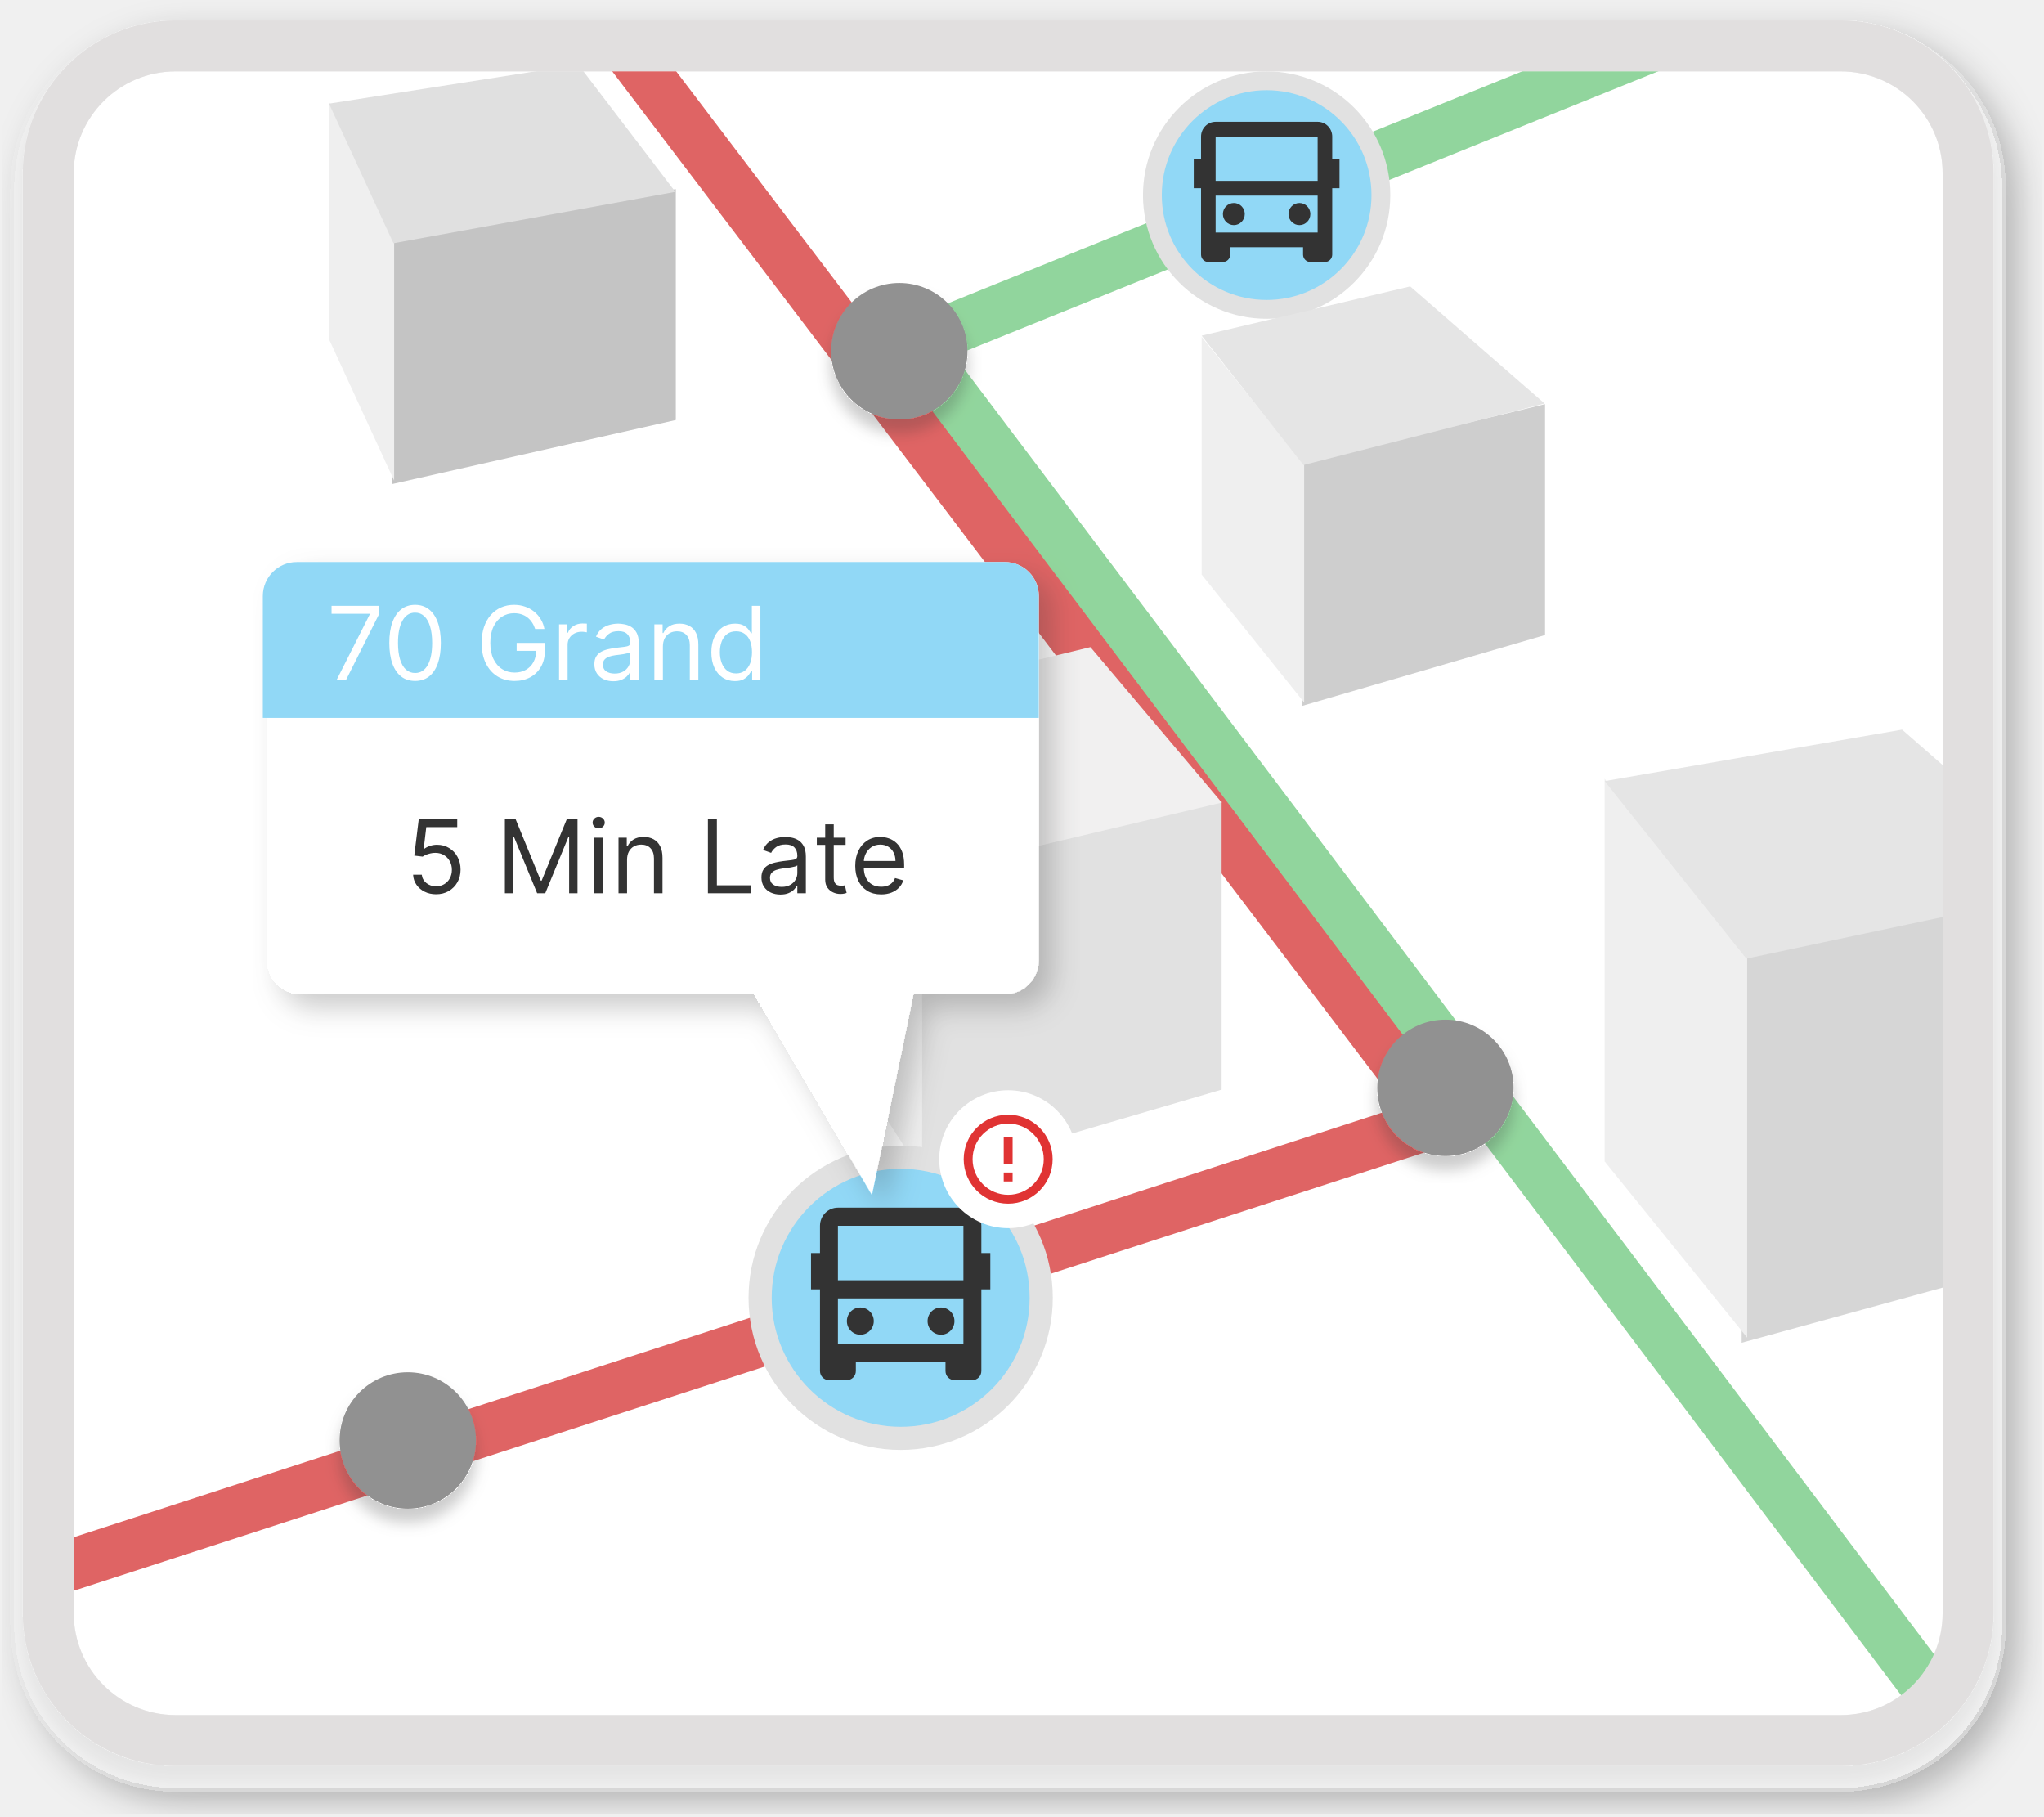
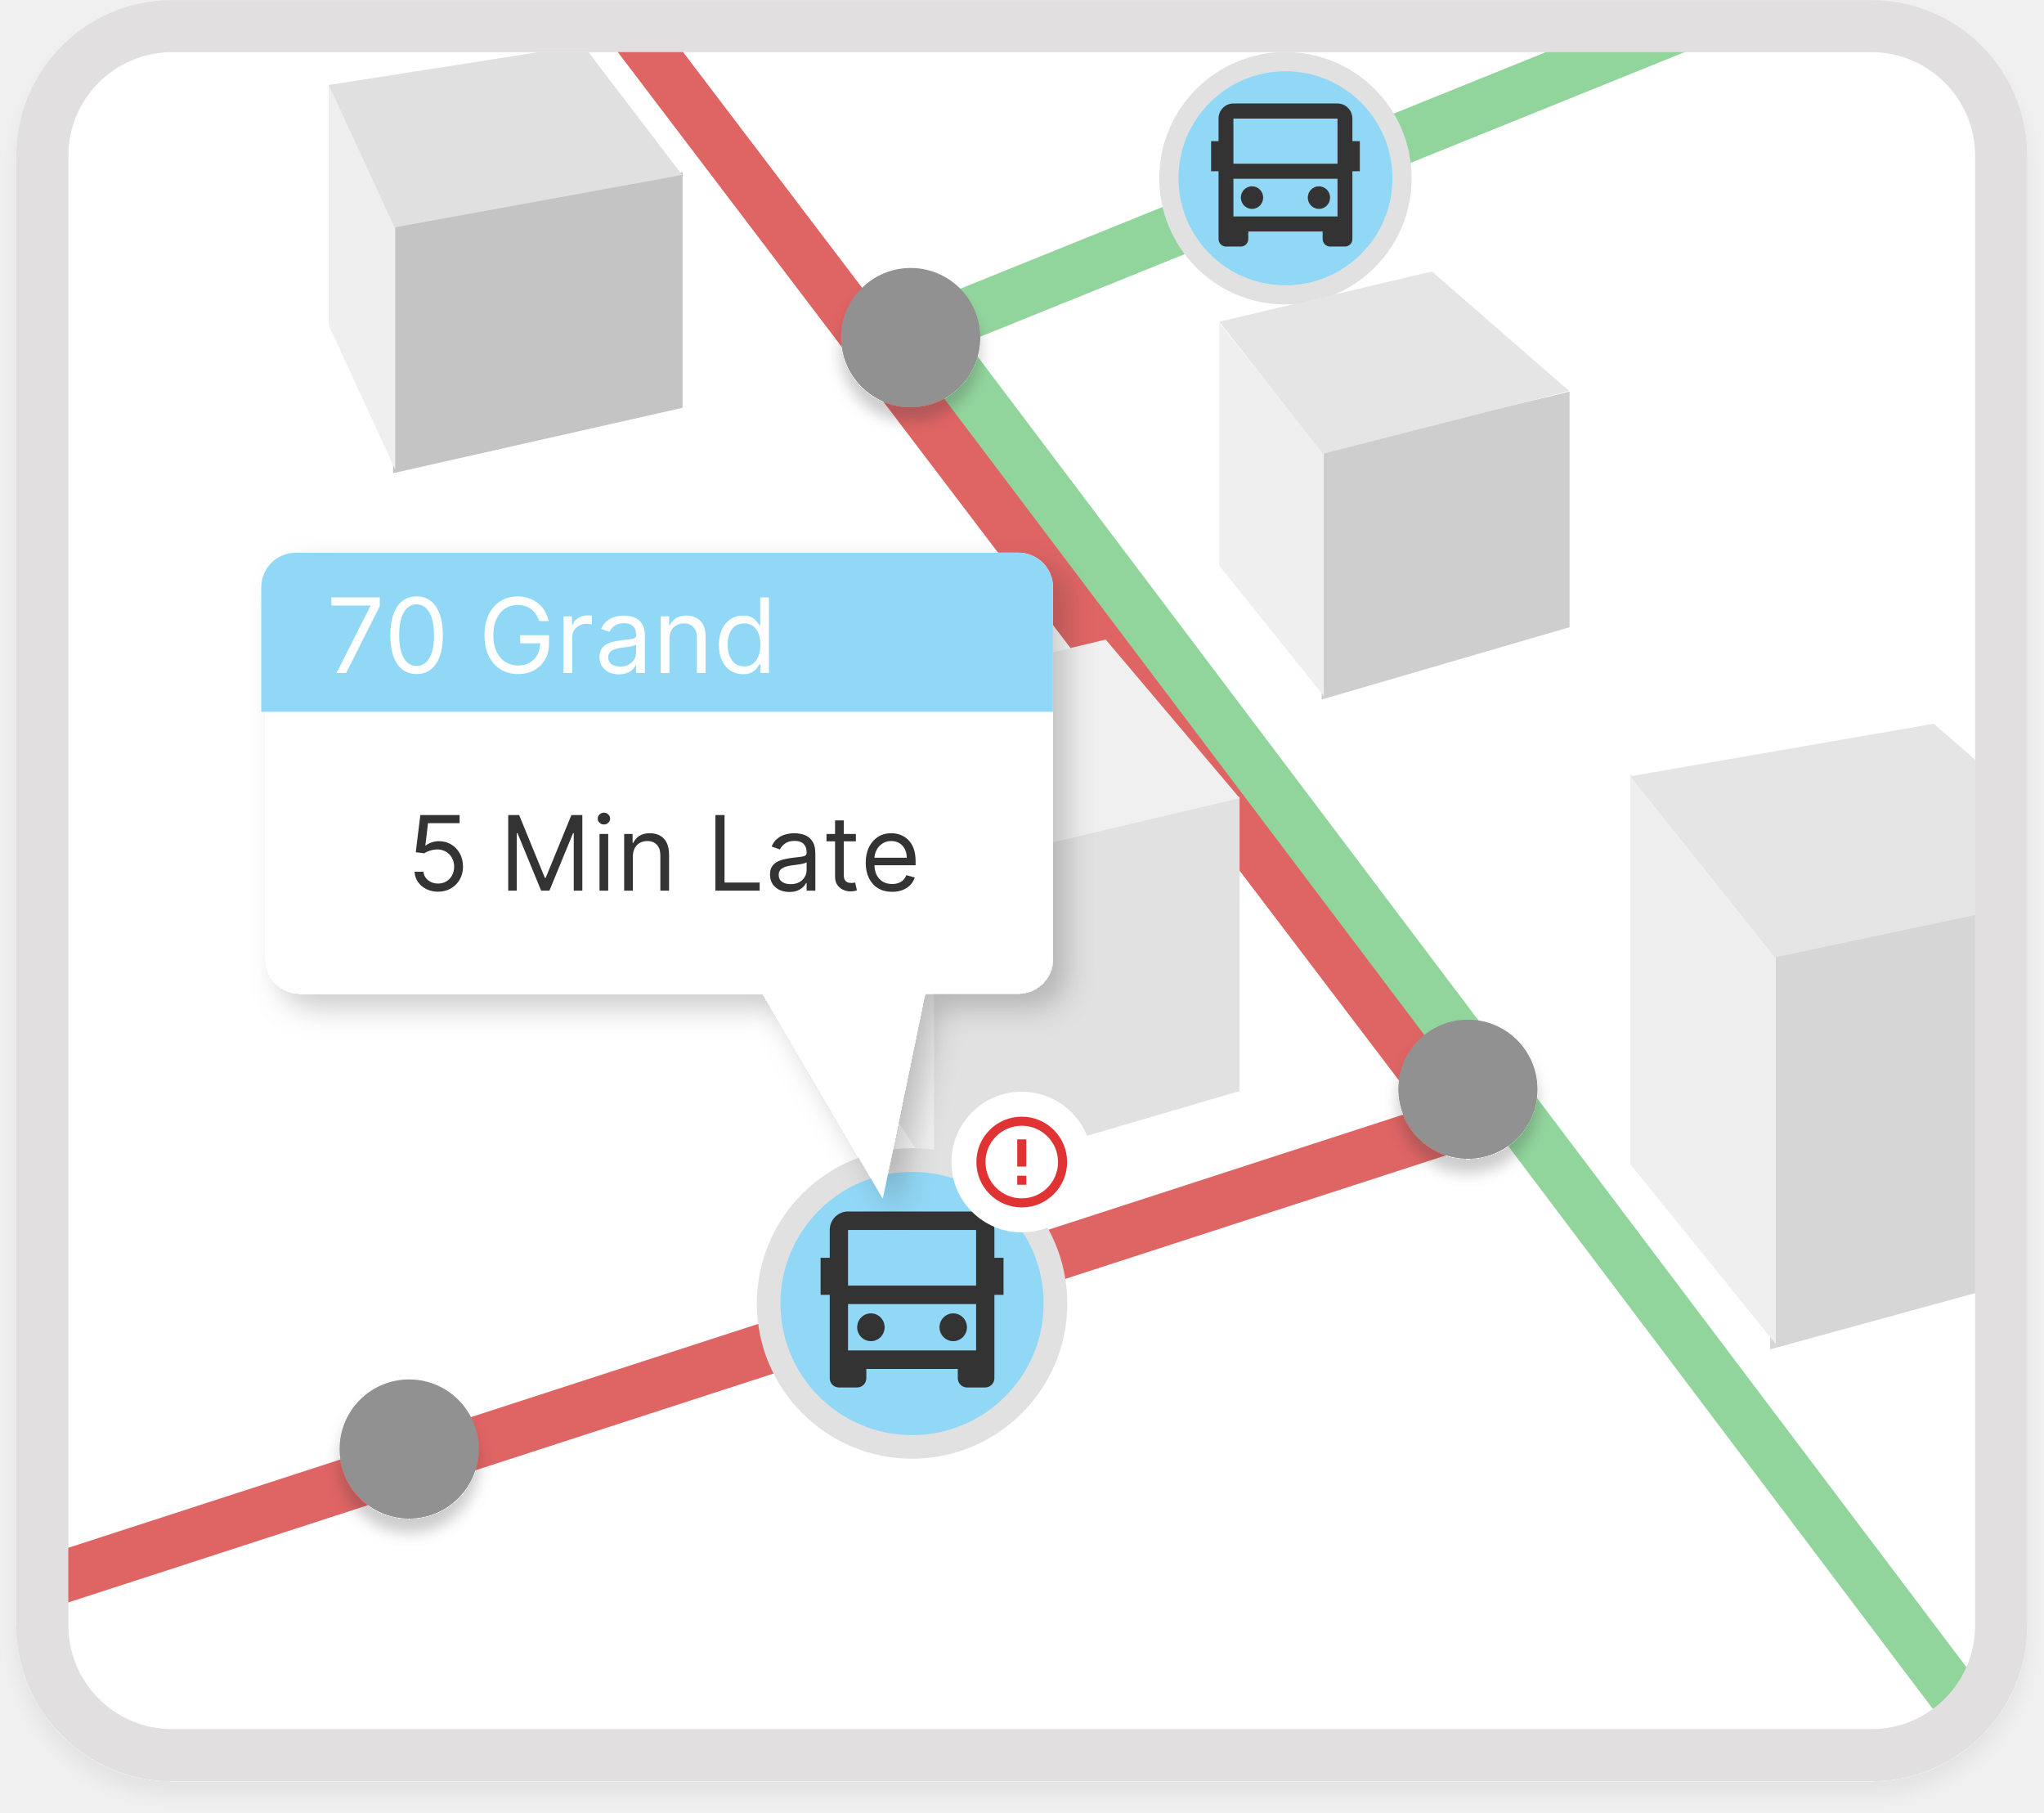
- <svg xmlns="http://www.w3.org/2000/svg" width="602" height="535" viewBox="0 0 602 535" fill="none">
+ <svg xmlns="http://www.w3.org/2000/svg" width="590" height="523" viewBox="0 0 590 523" fill="none">
  <g filter="url(#filter0_d_425_2)">
+     <rect x="19.712" y="15.028" width="550.431" height="484.008" rx="30" fill="white" />
+     <rect x="12.212" y="7.528" width="565.431" height="499.008" rx="37.5" stroke="#E1DFDF" stroke-width="15" />
+   </g>
+   <mask id="mask0_425_2" style="mask-type:alpha" maskUnits="userSpaceOnUse" x="19" y="15" width="552" height="485">
+     <rect x="19.712" y="15.028" width="550.431" height="484.008" rx="30" fill="white" fill-opacity="0.8" />
+   </mask>
+   <g mask="url(#mask0_425_2)">
+     <path d="M-7.13 463.266L422.415 323.901L169.894 -8.468" stroke="#D73D3D" stroke-width="15" />
+     <path d="M526.909 -9.457L267.175 95.451L581.301 511.725" stroke="#76CB84" stroke-width="15" />
+     <circle cx="371.05" cy="51.447" r="36.419" fill="#D9D9D9" />
+     <circle cx="371.05" cy="51.447" r="30.878" fill="#75CEF4" />
+     <path d="M381.781 66.806H360.318V68.979C360.318 70.179 359.357 71.152 358.171 71.152H353.878C352.693 71.152 351.732 70.179 351.732 68.979V49.423H349.586V40.731H351.732V34.213C351.732 31.813 353.654 29.867 356.025 29.867H386.074C388.445 29.867 390.367 31.813 390.367 34.213V40.731H392.513V49.423H390.367V68.979C390.367 70.179 389.406 71.152 388.221 71.152H383.928C382.742 71.152 381.781 70.179 381.781 68.979V66.806ZM356.025 34.213V47.25H386.074V34.213H356.025ZM386.074 51.596H356.025V62.46H386.074V51.596ZM361.391 60.287C359.613 60.287 358.171 58.828 358.171 57.028C358.171 55.228 359.613 53.769 361.391 53.769C363.169 53.769 364.61 55.228 364.61 57.028C364.61 58.828 363.169 60.287 361.391 60.287ZM380.708 60.287C378.93 60.287 377.489 58.828 377.489 57.028C377.489 55.228 378.93 53.769 380.708 53.769C382.486 53.769 383.928 55.228 383.928 57.028C383.928 58.828 382.486 60.287 380.708 60.287Z" fill="black" />
+     <path d="M510.954 276.011L608.349 255.062V362.702L510.954 389.404V276.011Z" fill="#CCCCCC" />
+     <path d="M470.604 223.336L512.585 275.234V387.904L470.604 336.006V223.336Z" fill="#EBEBEB" />
+     <path d="M470.615 224.022L558.208 208.857L611.406 255.324L512.348 276.287L470.615 224.022Z" fill="#DEDEDE" />
+     <path d="M113.471 64.923L197.039 49.69V117.686L113.471 136.553V64.923Z" fill="#B5B5B5" />
+     <path d="M94.899 23.881L114.084 65.535V135.542L94.899 93.888V23.881Z" fill="#EBEBEB" />
+     <path d="M94.908 24.527L168.321 13.028L196.907 50.497L113.885 65.628L94.908 24.527Z" fill="#D8D8D8" />
+     <path d="M381.484 130.24L453.052 113.007V181.003L381.484 201.871V130.24Z" fill="#C2C2C2" />
+     <path d="M351.911 93.198L382.096 130.852V200.859L351.911 163.205V93.198Z" fill="#EBEBEB" />
+     <path d="M351.92 92.844L413.333 78.345L452.919 112.814L381.897 130.945L351.92 92.844Z" fill="#DEDEDE" />
+     <path d="M268.824 251.447L357.794 229.916V314.872L268.824 340.945V251.447Z" fill="#D9D9D9" />
+     <path d="M239.061 205.166L269.585 252.212V339.681L239.061 292.635V205.166Z" fill="#EBEBEB" />
+     <path d="M238.573 204.081L319.154 184.557L357.847 230.35L269.101 251.294L238.573 204.081Z" fill="#EDECEC" />
    <g filter="url(#filter1_d_425_2)">
-       <rect x="21.712" y="21.028" width="550.431" height="484.008" rx="30" fill="white" />
-       <rect x="14.212" y="13.528" width="565.431" height="499.008" rx="37.5" stroke="#E1DFDF" stroke-width="15" />
+       <circle cx="118.098" cy="418.174" r="20.086" fill="#767575" />
    </g>
-     <mask id="mask0_425_2" style="mask-type:alpha" maskUnits="userSpaceOnUse" x="21" y="21" width="552" height="485">
-       <rect x="21.712" y="21.028" width="550.431" height="484.008" rx="30" fill="white" fill-opacity="0.8" />
-     </mask>
-     <g mask="url(#mask0_425_2)">
-       <path d="M-5.13 469.266L424.415 329.901L171.894 -2.468" stroke="#D73D3D" stroke-width="15" />
-       <path d="M528.909 -3.457L269.175 101.451L583.301 517.725" stroke="#76CB84" stroke-width="15" />
-       <circle cx="373.05" cy="57.447" r="36.419" fill="#D9D9D9" />
-       <circle cx="373.05" cy="57.447" r="30.878" fill="#75CEF4" />
-       <path d="M383.781 72.806H362.318V74.979C362.318 76.179 361.357 77.152 360.171 77.152H355.878C354.693 77.152 353.732 76.179 353.732 74.979V55.423H351.586V46.731H353.732V40.213C353.732 37.813 355.654 35.867 358.025 35.867H388.074C390.445 35.867 392.367 37.813 392.367 40.213V46.731H394.513V55.423H392.367V74.979C392.367 76.179 391.406 77.152 390.221 77.152H385.928C384.742 77.152 383.781 76.179 383.781 74.979V72.806ZM358.025 40.213V53.25H388.074V40.213H358.025ZM388.074 57.596H358.025V68.46H388.074V57.596ZM363.391 66.287C361.613 66.287 360.171 64.828 360.171 63.028C360.171 61.228 361.613 59.769 363.391 59.769C365.169 59.769 366.61 61.228 366.61 63.028C366.61 64.828 365.169 66.287 363.391 66.287ZM382.708 66.287C380.93 66.287 379.489 64.828 379.489 63.028C379.489 61.228 380.93 59.769 382.708 59.769C384.486 59.769 385.928 61.228 385.928 63.028C385.928 64.828 384.486 66.287 382.708 66.287Z" fill="black" />
-       <path d="M512.954 282.011L610.349 261.062V368.702L512.954 395.404V282.011Z" fill="#CCCCCC" />
-       <path d="M472.604 229.336L514.585 281.234V393.904L472.604 342.006V229.336Z" fill="#EBEBEB" />
-       <path d="M472.615 230.022L560.208 214.857L613.406 261.324L514.348 282.287L472.615 230.022Z" fill="#DEDEDE" />
-       <path d="M115.471 70.923L199.039 55.69V123.686L115.471 142.553V70.923Z" fill="#B5B5B5" />
-       <path d="M96.899 29.881L116.084 71.535V141.542L96.899 99.888V29.881Z" fill="#EBEBEB" />
-       <path d="M96.908 30.527L170.321 19.028L198.907 56.497L115.885 71.628L96.908 30.527Z" fill="#D8D8D8" />
-       <path d="M383.484 136.24L455.052 119.007V187.003L383.484 207.871V136.24Z" fill="#C2C2C2" />
-       <path d="M353.911 99.198L384.096 136.852V206.859L353.911 169.205V99.198Z" fill="#EBEBEB" />
-       <path d="M353.92 98.844L415.333 84.345L454.919 118.814L383.897 136.945L353.92 98.844Z" fill="#DEDEDE" />
-       <path d="M270.824 257.447L359.794 235.916V320.872L270.824 346.945V257.447Z" fill="#D9D9D9" />
-       <path d="M241.061 211.166L271.585 258.212V345.681L241.061 298.635V211.166Z" fill="#EBEBEB" />
-       <path d="M240.573 210.081L321.154 190.557L359.847 236.35L271.101 257.294L240.573 210.081Z" fill="#EDECEC" />
-       <g filter="url(#filter2_d_425_2)">
-         <circle cx="120.098" cy="424.174" r="20.086" fill="#767575" />
-       </g>
-       <g filter="url(#filter3_d_425_2)">
-         <circle cx="425.71" cy="320.347" r="20.086" fill="#767575" />
-       </g>
-       <g filter="url(#filter4_d_425_2)">
-         <circle cx="264.875" cy="103.421" r="20.086" fill="#767575" />
-       </g>
-       <circle cx="265.266" cy="382.166" r="44.801" fill="#D9D9D9" />
-       <circle cx="265.266" cy="382.166" r="37.985" fill="#75CEF4" />
-       <path d="M278.468 401.06H252.064V403.733C252.064 405.209 250.882 406.406 249.424 406.406H244.143C242.685 406.406 241.503 405.209 241.503 403.733V379.676H238.863V368.984H241.503V360.965C241.503 358.012 243.867 355.619 246.784 355.619H283.749C286.666 355.619 289.03 358.012 289.03 360.965V368.984H291.67V379.676H289.03V403.733C289.03 405.209 287.848 406.406 286.39 406.406H281.109C279.65 406.406 278.468 405.209 278.468 403.733V401.06ZM246.784 360.965V377.003H283.749V360.965H246.784ZM283.749 382.349H246.784V395.714H283.749V382.349ZM253.385 393.041C251.197 393.041 249.424 391.246 249.424 389.031C249.424 386.817 251.197 385.022 253.385 385.022C255.572 385.022 257.345 386.817 257.345 389.031C257.345 391.246 255.572 393.041 253.385 393.041ZM277.148 393.041C274.961 393.041 273.188 391.246 273.188 389.031C273.188 386.817 274.961 385.022 277.148 385.022C279.335 385.022 281.109 386.817 281.109 389.031C281.109 391.246 279.335 393.041 277.148 393.041Z" fill="black" />
-       <g filter="url(#filter5_d_425_2)">
-         <path d="M78.67 175.5C78.67 169.977 83.148 165.5 88.67 165.5H295.943C301.466 165.5 305.943 169.977 305.943 175.5V282.773C305.943 288.296 301.466 292.773 295.943 292.773H88.67C83.148 292.773 78.67 288.296 78.67 282.773V175.5Z" fill="white" />
-         <path d="M270.431 285.973H218.158L256.795 351.882L270.431 285.973Z" fill="white" />
-       </g>
-       <path d="M77.415 175.5C77.415 169.977 81.892 165.5 87.415 165.5H295.943C301.466 165.5 305.943 169.977 305.943 175.5V211.408H77.415V175.5Z" fill="#75CEF4" />
-       <path d="M99.144 200.226L108.902 180.922V180.751H97.652V178.408H111.63V180.879L101.914 200.226H99.144ZM122.248 200.524C120.643 200.524 119.276 200.087 118.147 199.214C117.017 198.333 116.155 197.058 115.558 195.389C114.961 193.713 114.663 191.689 114.663 189.317C114.663 186.959 114.961 184.945 115.558 183.276C116.162 181.6 117.028 180.322 118.157 179.441C119.294 178.553 120.657 178.109 122.248 178.109C123.839 178.109 125.199 178.553 126.329 179.441C127.465 180.322 128.331 181.6 128.928 183.276C129.532 184.945 129.834 186.959 129.834 189.317C129.834 191.689 129.535 193.713 128.939 195.389C128.342 197.058 127.479 198.333 126.35 199.214C125.221 200.087 123.853 200.524 122.248 200.524ZM122.248 198.18C123.839 198.18 125.075 197.413 125.956 195.879C126.836 194.345 127.277 192.158 127.277 189.317C127.277 187.428 127.074 185.819 126.669 184.491C126.272 183.163 125.696 182.151 124.944 181.455C124.198 180.759 123.299 180.41 122.248 180.41C120.672 180.41 119.439 181.188 118.552 182.744C117.664 184.292 117.22 186.483 117.22 189.317C117.22 191.206 117.419 192.811 117.816 194.132C118.214 195.453 118.786 196.458 119.532 197.147C120.285 197.836 121.19 198.18 122.248 198.18ZM157.618 185.226C157.383 184.509 157.074 183.866 156.691 183.298C156.314 182.722 155.863 182.232 155.338 181.827C154.819 181.423 154.23 181.114 153.569 180.901C152.909 180.687 152.184 180.581 151.396 180.581C150.103 180.581 148.928 180.915 147.87 181.582C146.812 182.25 145.97 183.234 145.345 184.533C144.72 185.833 144.407 187.428 144.407 189.317C144.407 191.206 144.723 192.8 145.356 194.1C145.988 195.4 146.843 196.384 147.923 197.051C149.003 197.719 150.217 198.053 151.566 198.053C152.816 198.053 153.917 197.786 154.869 197.254C155.828 196.714 156.574 195.954 157.106 194.974C157.646 193.986 157.916 192.825 157.916 191.49L158.726 191.66H152.163V189.317H160.473V191.66C160.473 193.457 160.089 195.02 159.322 196.348C158.562 197.676 157.511 198.706 156.169 199.437C154.834 200.162 153.299 200.524 151.566 200.524C149.635 200.524 147.937 200.07 146.474 199.16C145.018 198.251 143.882 196.959 143.065 195.283C142.255 193.607 141.851 191.618 141.851 189.317C141.851 187.591 142.081 186.039 142.543 184.661C143.012 183.276 143.672 182.097 144.525 181.124C145.377 180.151 146.385 179.406 147.55 178.887C148.715 178.369 149.997 178.109 151.396 178.109C152.547 178.109 153.619 178.283 154.613 178.631C155.615 178.972 156.506 179.459 157.287 180.091C158.076 180.716 158.733 181.465 159.258 182.339C159.784 183.205 160.146 184.168 160.345 185.226H157.618ZM164.657 200.226V183.862H167.086V186.334H167.256C167.555 185.524 168.094 184.867 168.876 184.363C169.657 183.859 170.538 183.607 171.518 183.607C171.702 183.607 171.933 183.61 172.21 183.617C172.487 183.624 172.697 183.635 172.839 183.649V186.206C172.753 186.185 172.558 186.153 172.253 186.11C171.954 186.06 171.638 186.035 171.305 186.035C170.509 186.035 169.799 186.202 169.174 186.536C168.556 186.863 168.066 187.317 167.704 187.9C167.349 188.475 167.171 189.132 167.171 189.871V200.226H164.657ZM180.634 200.609C179.597 200.609 178.656 200.414 177.811 200.023C176.966 199.626 176.295 199.054 175.798 198.308C175.3 197.555 175.052 196.646 175.052 195.581C175.052 194.643 175.237 193.884 175.606 193.301C175.975 192.712 176.469 192.25 177.087 191.916C177.705 191.582 178.386 191.334 179.132 191.17C179.885 191 180.641 190.865 181.401 190.766C182.396 190.638 183.202 190.542 183.82 190.478C184.445 190.407 184.899 190.29 185.183 190.126C185.474 189.963 185.62 189.679 185.62 189.274V189.189C185.62 188.138 185.332 187.321 184.757 186.739C184.189 186.156 183.326 185.865 182.168 185.865C180.968 185.865 180.027 186.128 179.345 186.653C178.663 187.179 178.184 187.74 177.907 188.337L175.521 187.484C175.947 186.49 176.515 185.716 177.225 185.162C177.943 184.601 178.724 184.21 179.569 183.99C180.421 183.763 181.259 183.649 182.083 183.649C182.609 183.649 183.212 183.713 183.894 183.841C184.583 183.962 185.247 184.214 185.886 184.597C186.533 184.981 187.069 185.56 187.495 186.334C187.921 187.108 188.134 188.145 188.134 189.445V200.226H185.62V198.01H185.492C185.322 198.365 185.038 198.745 184.64 199.15C184.242 199.555 183.713 199.899 183.053 200.183C182.392 200.467 181.586 200.609 180.634 200.609ZM181.018 198.351C182.012 198.351 182.85 198.156 183.532 197.765C184.221 197.374 184.739 196.87 185.087 196.252C185.443 195.634 185.62 194.984 185.62 194.303V192.001C185.514 192.129 185.279 192.246 184.917 192.353C184.562 192.452 184.15 192.541 183.681 192.619C183.22 192.69 182.769 192.754 182.328 192.811C181.895 192.861 181.543 192.903 181.274 192.939C180.62 193.024 180.009 193.163 179.441 193.354C178.88 193.539 178.425 193.82 178.077 194.196C177.737 194.565 177.566 195.07 177.566 195.709C177.566 196.582 177.889 197.243 178.536 197.69C179.189 198.131 180.016 198.351 181.018 198.351ZM195.237 190.382V200.226H192.723V183.862H195.152V186.419H195.365C195.749 185.588 196.331 184.92 197.112 184.416C197.894 183.905 198.902 183.649 200.138 183.649C201.246 183.649 202.215 183.876 203.046 184.331C203.877 184.778 204.524 185.46 204.985 186.376C205.447 187.285 205.678 188.436 205.678 189.828V200.226H203.164V189.999C203.164 188.713 202.83 187.712 202.162 186.994C201.495 186.27 200.578 185.908 199.414 185.908C198.611 185.908 197.894 186.082 197.262 186.43C196.637 186.778 196.143 187.285 195.781 187.953C195.419 188.621 195.237 189.43 195.237 190.382ZM216.451 200.567C215.087 200.567 213.884 200.222 212.84 199.533C211.796 198.837 210.979 197.857 210.389 196.593C209.8 195.322 209.505 193.82 209.505 192.087C209.505 190.368 209.8 188.876 210.389 187.612C210.979 186.348 211.799 185.371 212.85 184.683C213.901 183.994 215.116 183.649 216.494 183.649C217.559 183.649 218.401 183.827 219.019 184.182C219.644 184.53 220.119 184.928 220.446 185.375C220.78 185.815 221.039 186.178 221.224 186.462H221.437V178.408H223.951V200.226H221.522V197.712H221.224C221.039 198.01 220.776 198.386 220.435 198.841C220.095 199.288 219.608 199.69 218.976 200.045C218.344 200.393 217.502 200.567 216.451 200.567ZM216.792 198.308C217.8 198.308 218.653 198.045 219.349 197.52C220.045 196.987 220.574 196.252 220.936 195.315C221.298 194.37 221.479 193.28 221.479 192.044C221.479 190.822 221.302 189.754 220.947 188.837C220.592 187.914 220.066 187.197 219.37 186.685C218.674 186.167 217.815 185.908 216.792 185.908C215.727 185.908 214.839 186.181 214.129 186.728C213.425 187.268 212.896 188.003 212.541 188.933C212.193 189.857 212.019 190.893 212.019 192.044C212.019 193.209 212.197 194.267 212.552 195.219C212.914 196.163 213.447 196.916 214.15 197.477C214.86 198.031 215.741 198.308 216.792 198.308Z" fill="white" />
-       <path d="M128.444 263.331C127.194 263.331 126.068 263.082 125.067 262.585C124.065 262.088 123.263 261.406 122.659 260.539C122.055 259.673 121.725 258.686 121.668 257.578H124.225C124.324 258.565 124.772 259.382 125.567 260.028C126.37 260.667 127.329 260.987 128.444 260.987C129.339 260.987 130.134 260.777 130.83 260.358C131.533 259.939 132.084 259.364 132.481 258.632C132.886 257.894 133.089 257.059 133.089 256.129C133.089 255.177 132.879 254.328 132.46 253.583C132.048 252.83 131.48 252.237 130.755 251.804C130.031 251.37 129.204 251.15 128.273 251.143C127.606 251.136 126.92 251.239 126.217 251.452C125.514 251.658 124.935 251.924 124.481 252.251L122.009 251.953L123.33 241.214H134.665V243.558H125.546L124.779 249.992H124.907C125.354 249.637 125.915 249.343 126.59 249.108C127.265 248.874 127.968 248.757 128.699 248.757C130.035 248.757 131.224 249.076 132.268 249.715C133.319 250.348 134.143 251.214 134.74 252.315C135.344 253.416 135.645 254.673 135.645 256.086C135.645 257.478 135.333 258.721 134.708 259.815C134.09 260.902 133.238 261.761 132.151 262.393C131.064 263.018 129.829 263.331 128.444 263.331ZM148.698 241.214H151.852L159.267 259.325H159.522L166.937 241.214H170.09V263.032H167.619V246.456H167.406L160.588 263.032H158.201L151.383 246.456H151.17V263.032H148.698V241.214ZM175.047 263.032V246.669H177.561V263.032H175.047ZM176.325 243.941C175.835 243.941 175.413 243.774 175.058 243.441C174.71 243.107 174.536 242.706 174.536 242.237C174.536 241.768 174.71 241.367 175.058 241.033C175.413 240.699 175.835 240.532 176.325 240.532C176.815 240.532 177.234 240.699 177.582 241.033C177.938 241.367 178.115 241.768 178.115 242.237C178.115 242.706 177.938 243.107 177.582 243.441C177.234 243.774 176.815 243.941 176.325 243.941ZM184.68 253.188V263.032H182.166V246.669H184.595V249.225H184.808C185.192 248.394 185.774 247.727 186.555 247.223C187.337 246.711 188.345 246.456 189.581 246.456C190.689 246.456 191.658 246.683 192.489 247.137C193.32 247.585 193.967 248.267 194.428 249.183C194.89 250.092 195.121 251.242 195.121 252.634V263.032H192.606V252.805C192.606 251.519 192.273 250.518 191.605 249.801C190.937 249.076 190.021 248.714 188.856 248.714C188.054 248.714 187.337 248.888 186.704 249.236C186.079 249.584 185.586 250.092 185.224 250.759C184.861 251.427 184.68 252.237 184.68 253.188ZM208.493 263.032V241.214H211.135V260.688H221.277V263.032H208.493ZM229.843 263.416C228.806 263.416 227.865 263.22 227.02 262.83C226.174 262.432 225.503 261.86 225.006 261.115C224.509 260.362 224.26 259.453 224.26 258.387C224.26 257.45 224.445 256.69 224.814 256.108C225.184 255.518 225.677 255.056 226.295 254.723C226.913 254.389 227.595 254.14 228.341 253.977C229.094 253.806 229.85 253.671 230.61 253.572C231.604 253.444 232.41 253.348 233.028 253.284C233.653 253.213 234.108 253.096 234.392 252.933C234.683 252.769 234.829 252.485 234.829 252.081V251.995C234.829 250.944 234.541 250.127 233.966 249.545C233.397 248.963 232.535 248.671 231.377 248.671C230.177 248.671 229.236 248.934 228.554 249.46C227.872 249.985 227.393 250.546 227.116 251.143L224.729 250.291C225.155 249.296 225.723 248.522 226.434 247.968C227.151 247.407 227.932 247.017 228.777 246.796C229.63 246.569 230.468 246.456 231.292 246.456C231.817 246.456 232.421 246.519 233.103 246.647C233.792 246.768 234.456 247.02 235.095 247.404C235.741 247.787 236.277 248.366 236.704 249.14C237.13 249.914 237.343 250.951 237.343 252.251V263.032H234.829V260.816H234.701C234.53 261.171 234.246 261.551 233.848 261.956C233.451 262.361 232.922 262.706 232.261 262.99C231.601 263.274 230.795 263.416 229.843 263.416ZM230.226 261.157C231.221 261.157 232.059 260.962 232.741 260.571C233.429 260.181 233.948 259.676 234.296 259.059C234.651 258.441 234.829 257.791 234.829 257.109V254.808C234.722 254.936 234.488 255.053 234.125 255.159C233.77 255.259 233.358 255.348 232.89 255.426C232.428 255.497 231.977 255.561 231.537 255.617C231.103 255.667 230.752 255.71 230.482 255.745C229.829 255.831 229.218 255.969 228.65 256.161C228.089 256.345 227.634 256.626 227.286 257.002C226.945 257.372 226.775 257.876 226.775 258.515C226.775 259.389 227.098 260.049 227.744 260.497C228.397 260.937 229.225 261.157 230.226 261.157ZM249.048 246.669V248.799H240.568V246.669H249.048ZM243.04 242.748H245.554V258.345C245.554 259.055 245.657 259.588 245.863 259.943C246.076 260.291 246.346 260.525 246.673 260.646C247.006 260.759 247.358 260.816 247.727 260.816C248.004 260.816 248.231 260.802 248.409 260.774C248.587 260.738 248.729 260.71 248.835 260.688L249.347 262.947C249.176 263.011 248.938 263.075 248.633 263.139C248.327 263.21 247.94 263.245 247.472 263.245C246.761 263.245 246.065 263.093 245.383 262.787C244.709 262.482 244.148 262.017 243.7 261.392C243.26 260.767 243.04 259.978 243.04 259.027V242.748ZM259.515 263.373C257.938 263.373 256.578 263.025 255.435 262.329C254.299 261.626 253.421 260.646 252.804 259.389C252.193 258.125 251.887 256.654 251.887 254.978C251.887 253.302 252.193 251.825 252.804 250.546C253.421 249.261 254.281 248.259 255.382 247.542C256.49 246.818 257.782 246.456 259.26 246.456C260.112 246.456 260.953 246.598 261.784 246.882C262.615 247.166 263.372 247.627 264.054 248.267C264.735 248.899 265.279 249.737 265.684 250.781C266.088 251.825 266.291 253.11 266.291 254.637V255.703H253.677V253.529H263.734C263.734 252.606 263.549 251.782 263.18 251.058C262.818 250.333 262.299 249.762 261.625 249.343C260.957 248.924 260.169 248.714 259.26 248.714C258.258 248.714 257.392 248.963 256.66 249.46C255.936 249.95 255.378 250.589 254.988 251.377C254.597 252.166 254.402 253.011 254.402 253.913V255.362C254.402 256.598 254.615 257.645 255.041 258.505C255.474 259.357 256.074 260.007 256.841 260.454C257.608 260.894 258.5 261.115 259.515 261.115C260.176 261.115 260.772 261.022 261.305 260.838C261.845 260.646 262.31 260.362 262.701 259.985C263.091 259.602 263.393 259.126 263.606 258.558L266.035 259.24C265.779 260.063 265.35 260.788 264.746 261.413C264.142 262.031 263.397 262.514 262.509 262.862C261.621 263.203 260.623 263.373 259.515 263.373Z" fill="black" />
-       <circle cx="296.927" cy="341.355" r="20.301" fill="white" />
-       <path d="M296.927 354.451C289.694 354.451 283.83 348.587 283.83 341.355C283.83 334.122 289.694 328.258 296.927 328.258C304.159 328.258 310.023 334.122 310.023 341.355C310.023 348.587 304.159 354.451 296.927 354.451ZM296.927 351.832C302.713 351.832 307.404 347.141 307.404 341.355C307.404 335.568 302.713 330.878 296.927 330.878C291.14 330.878 286.45 335.568 286.45 341.355C286.45 347.141 291.14 351.832 296.927 351.832ZM295.617 345.283H298.236V347.903H295.617V345.283ZM295.617 334.806H298.236V342.664H295.617V334.806Z" fill="#D80000" />
+     <g filter="url(#filter2_d_425_2)">
+       <circle cx="423.71" cy="314.347" r="20.086" fill="#767575" />
    </g>
+     <g filter="url(#filter3_d_425_2)">
+       <circle cx="262.875" cy="97.421" r="20.086" fill="#767575" />
+     </g>
+     <circle cx="263.266" cy="376.166" r="44.801" fill="#D9D9D9" />
+     <circle cx="263.266" cy="376.166" r="37.985" fill="#75CEF4" />
+     <path d="M276.468 395.06H250.064V397.733C250.064 399.209 248.882 400.406 247.424 400.406H242.143C240.685 400.406 239.503 399.209 239.503 397.733V373.676H236.863V362.984H239.503V354.965C239.503 352.012 241.867 349.619 244.784 349.619H281.749C284.666 349.619 287.03 352.012 287.03 354.965V362.984H289.67V373.676H287.03V397.733C287.03 399.209 285.848 400.406 284.39 400.406H279.109C277.65 400.406 276.468 399.209 276.468 397.733V395.06ZM244.784 354.965V371.003H281.749V354.965H244.784ZM281.749 376.349H244.784V389.714H281.749V376.349ZM251.385 387.041C249.197 387.041 247.424 385.246 247.424 383.031C247.424 380.817 249.197 379.022 251.385 379.022C253.572 379.022 255.345 380.817 255.345 383.031C255.345 385.246 253.572 387.041 251.385 387.041ZM275.148 387.041C272.961 387.041 271.188 385.246 271.188 383.031C271.188 380.817 272.961 379.022 275.148 379.022C277.335 379.022 279.109 380.817 279.109 383.031C279.109 385.246 277.335 387.041 275.148 387.041Z" fill="black" />
+     <g filter="url(#filter4_d_425_2)">
+       <path d="M76.67 169.5C76.67 163.977 81.148 159.5 86.67 159.5H293.943C299.466 159.5 303.943 163.977 303.943 169.5V276.773C303.943 282.296 299.466 286.773 293.943 286.773H86.67C81.148 286.773 76.67 282.296 76.67 276.773V169.5Z" fill="white" />
+       <path d="M268.431 279.973H216.158L254.795 345.882L268.431 279.973Z" fill="white" />
+     </g>
+     <path d="M75.415 169.5C75.415 163.977 79.892 159.5 85.415 159.5H293.943C299.466 159.5 303.943 163.977 303.943 169.5V205.408H75.415V169.5Z" fill="#75CEF4" />
+     <path d="M97.144 194.226L106.902 174.922V174.751H95.652V172.408H109.63V174.879L99.914 194.226H97.144ZM120.248 194.524C118.643 194.524 117.276 194.087 116.147 193.214C115.017 192.333 114.155 191.058 113.558 189.389C112.961 187.713 112.663 185.689 112.663 183.317C112.663 180.959 112.961 178.945 113.558 177.276C114.162 175.6 115.028 174.322 116.157 173.441C117.294 172.553 118.657 172.109 120.248 172.109C121.839 172.109 123.199 172.553 124.329 173.441C125.465 174.322 126.331 175.6 126.928 177.276C127.532 178.945 127.834 180.959 127.834 183.317C127.834 185.689 127.535 187.713 126.939 189.389C126.342 191.058 125.479 192.333 124.35 193.214C123.221 194.087 121.853 194.524 120.248 194.524ZM120.248 192.18C121.839 192.18 123.075 191.413 123.956 189.879C124.836 188.345 125.277 186.158 125.277 183.317C125.277 181.428 125.074 179.819 124.669 178.491C124.272 177.163 123.696 176.151 122.944 175.455C122.198 174.759 121.299 174.41 120.248 174.41C118.672 174.41 117.439 175.188 116.552 176.744C115.664 178.292 115.22 180.483 115.22 183.317C115.22 185.206 115.419 186.811 115.816 188.132C116.214 189.453 116.786 190.458 117.532 191.147C118.285 191.836 119.19 192.18 120.248 192.18ZM155.618 179.226C155.383 178.509 155.074 177.866 154.691 177.298C154.314 176.722 153.863 176.232 153.338 175.827C152.819 175.423 152.23 175.114 151.569 174.901C150.909 174.687 150.184 174.581 149.396 174.581C148.103 174.581 146.928 174.915 145.87 175.582C144.812 176.25 143.97 177.234 143.345 178.533C142.72 179.833 142.407 181.428 142.407 183.317C142.407 185.206 142.723 186.8 143.356 188.1C143.988 189.4 144.843 190.384 145.923 191.051C147.003 191.719 148.217 192.053 149.566 192.053C150.816 192.053 151.917 191.786 152.869 191.254C153.828 190.714 154.574 189.954 155.106 188.974C155.646 187.986 155.916 186.825 155.916 185.49L156.726 185.66H150.163V183.317H158.473V185.66C158.473 187.457 158.089 189.02 157.322 190.348C156.562 191.676 155.511 192.706 154.169 193.437C152.834 194.162 151.299 194.524 149.566 194.524C147.635 194.524 145.937 194.07 144.474 193.16C143.018 192.251 141.882 190.959 141.065 189.283C140.255 187.607 139.851 185.618 139.851 183.317C139.851 181.591 140.081 180.039 140.543 178.661C141.012 177.276 141.672 176.097 142.525 175.124C143.377 174.151 144.385 173.406 145.55 172.887C146.715 172.369 147.997 172.109 149.396 172.109C150.547 172.109 151.619 172.283 152.613 172.631C153.615 172.972 154.506 173.459 155.287 174.091C156.076 174.716 156.733 175.465 157.258 176.339C157.784 177.205 158.146 178.168 158.345 179.226H155.618ZM162.657 194.226V177.862H165.086V180.334H165.256C165.555 179.524 166.094 178.867 166.876 178.363C167.657 177.859 168.538 177.607 169.518 177.607C169.702 177.607 169.933 177.61 170.21 177.617C170.487 177.624 170.697 177.635 170.839 177.649V180.206C170.753 180.185 170.558 180.153 170.253 180.11C169.954 180.06 169.638 180.035 169.305 180.035C168.509 180.035 167.799 180.202 167.174 180.536C166.556 180.863 166.066 181.317 165.704 181.9C165.349 182.475 165.171 183.132 165.171 183.871V194.226H162.657ZM178.634 194.609C177.597 194.609 176.656 194.414 175.811 194.023C174.966 193.626 174.295 193.054 173.798 192.308C173.3 191.555 173.052 190.646 173.052 189.581C173.052 188.643 173.237 187.884 173.606 187.301C173.975 186.712 174.469 186.25 175.087 185.916C175.705 185.582 176.386 185.334 177.132 185.17C177.885 185 178.641 184.865 179.401 184.766C180.396 184.638 181.202 184.542 181.82 184.478C182.445 184.407 182.899 184.29 183.183 184.126C183.474 183.963 183.62 183.679 183.62 183.274V183.189C183.62 182.138 183.332 181.321 182.757 180.739C182.189 180.156 181.326 179.865 180.168 179.865C178.968 179.865 178.027 180.128 177.345 180.653C176.663 181.179 176.184 181.74 175.907 182.337L173.521 181.484C173.947 180.49 174.515 179.716 175.225 179.162C175.943 178.601 176.724 178.21 177.569 177.99C178.421 177.763 179.259 177.649 180.083 177.649C180.609 177.649 181.212 177.713 181.894 177.841C182.583 177.962 183.247 178.214 183.886 178.597C184.533 178.981 185.069 179.56 185.495 180.334C185.921 181.108 186.134 182.145 186.134 183.445V194.226H183.62V192.01H183.492C183.322 192.365 183.038 192.745 182.64 193.15C182.242 193.555 181.713 193.899 181.053 194.183C180.392 194.467 179.586 194.609 178.634 194.609ZM179.018 192.351C180.012 192.351 180.85 192.156 181.532 191.765C182.221 191.374 182.739 190.87 183.087 190.252C183.443 189.634 183.62 188.984 183.62 188.303V186.001C183.514 186.129 183.279 186.246 182.917 186.353C182.562 186.452 182.15 186.541 181.681 186.619C181.22 186.69 180.769 186.754 180.328 186.811C179.895 186.861 179.543 186.903 179.274 186.939C178.62 187.024 178.009 187.163 177.441 187.354C176.88 187.539 176.425 187.82 176.077 188.196C175.737 188.565 175.566 189.07 175.566 189.709C175.566 190.582 175.889 191.243 176.536 191.69C177.189 192.131 178.016 192.351 179.018 192.351ZM193.237 184.382V194.226H190.723V177.862H193.152V180.419H193.365C193.749 179.588 194.331 178.92 195.112 178.416C195.894 177.905 196.902 177.649 198.138 177.649C199.246 177.649 200.215 177.876 201.046 178.331C201.877 178.778 202.524 179.46 202.985 180.376C203.447 181.285 203.678 182.436 203.678 183.828V194.226H201.164V183.999C201.164 182.713 200.83 181.712 200.162 180.994C199.495 180.27 198.578 179.908 197.414 179.908C196.611 179.908 195.894 180.082 195.262 180.43C194.637 180.778 194.143 181.285 193.781 181.953C193.419 182.621 193.237 183.43 193.237 184.382ZM214.451 194.567C213.087 194.567 211.884 194.222 210.84 193.533C209.796 192.837 208.979 191.857 208.389 190.593C207.8 189.322 207.505 187.82 207.505 186.087C207.505 184.368 207.8 182.876 208.389 181.612C208.979 180.348 209.799 179.371 210.85 178.683C211.901 177.994 213.116 177.649 214.494 177.649C215.559 177.649 216.401 177.827 217.019 178.182C217.644 178.53 218.119 178.928 218.446 179.375C218.78 179.815 219.039 180.178 219.224 180.462H219.437V172.408H221.951V194.226H219.522V191.712H219.224C219.039 192.01 218.776 192.386 218.435 192.841C218.095 193.288 217.608 193.69 216.976 194.045C216.344 194.393 215.502 194.567 214.451 194.567ZM214.792 192.308C215.8 192.308 216.653 192.045 217.349 191.52C218.045 190.987 218.574 190.252 218.936 189.315C219.298 188.37 219.479 187.28 219.479 186.044C219.479 184.822 219.302 183.754 218.947 182.837C218.592 181.914 218.066 181.197 217.37 180.685C216.674 180.167 215.815 179.908 214.792 179.908C213.727 179.908 212.839 180.181 212.129 180.728C211.425 181.268 210.896 182.003 210.541 182.933C210.193 183.857 210.019 184.893 210.019 186.044C210.019 187.209 210.197 188.267 210.552 189.219C210.914 190.163 211.447 190.916 212.15 191.477C212.86 192.031 213.741 192.308 214.792 192.308Z" fill="white" />
+     <path d="M126.444 257.331C125.194 257.331 124.068 257.082 123.067 256.585C122.065 256.088 121.263 255.406 120.659 254.539C120.055 253.673 119.725 252.686 119.668 251.578H122.225C122.324 252.565 122.772 253.382 123.567 254.028C124.37 254.667 125.329 254.987 126.444 254.987C127.339 254.987 128.134 254.777 128.83 254.358C129.533 253.939 130.084 253.364 130.481 252.632C130.886 251.894 131.089 251.059 131.089 250.129C131.089 249.177 130.879 248.328 130.46 247.583C130.048 246.83 129.48 246.237 128.755 245.804C128.031 245.37 127.204 245.15 126.273 245.143C125.606 245.136 124.92 245.239 124.217 245.452C123.514 245.658 122.935 245.924 122.481 246.251L120.009 245.953L121.33 235.214H132.665V237.558H123.546L122.779 243.992H122.907C123.354 243.637 123.915 243.343 124.59 243.108C125.265 242.874 125.968 242.757 126.699 242.757C128.035 242.757 129.224 243.076 130.268 243.715C131.319 244.348 132.143 245.214 132.74 246.315C133.344 247.416 133.645 248.673 133.645 250.086C133.645 251.478 133.333 252.721 132.708 253.815C132.09 254.902 131.238 255.761 130.151 256.393C129.064 257.018 127.829 257.331 126.444 257.331ZM146.698 235.214H149.852L157.267 253.325H157.522L164.937 235.214H168.09V257.032H165.619V240.456H165.406L158.588 257.032H156.201L149.383 240.456H149.17V257.032H146.698V235.214ZM173.047 257.032V240.669H175.561V257.032H173.047ZM174.325 237.941C173.835 237.941 173.413 237.774 173.058 237.441C172.71 237.107 172.536 236.706 172.536 236.237C172.536 235.768 172.71 235.367 173.058 235.033C173.413 234.699 173.835 234.532 174.325 234.532C174.815 234.532 175.234 234.699 175.582 235.033C175.938 235.367 176.115 235.768 176.115 236.237C176.115 236.706 175.938 237.107 175.582 237.441C175.234 237.774 174.815 237.941 174.325 237.941ZM182.68 247.188V257.032H180.166V240.669H182.595V243.225H182.808C183.192 242.394 183.774 241.727 184.555 241.223C185.337 240.711 186.345 240.456 187.581 240.456C188.689 240.456 189.658 240.683 190.489 241.137C191.32 241.585 191.967 242.267 192.428 243.183C192.89 244.092 193.121 245.242 193.121 246.634V257.032H190.606V246.805C190.606 245.519 190.273 244.518 189.605 243.801C188.937 243.076 188.021 242.714 186.856 242.714C186.054 242.714 185.337 242.888 184.704 243.236C184.079 243.584 183.586 244.092 183.224 244.759C182.861 245.427 182.68 246.237 182.68 247.188ZM206.493 257.032V235.214H209.135V254.688H219.277V257.032H206.493ZM227.843 257.416C226.806 257.416 225.865 257.22 225.02 256.83C224.174 256.432 223.503 255.86 223.006 255.115C222.509 254.362 222.26 253.453 222.26 252.387C222.26 251.45 222.445 250.69 222.814 250.108C223.184 249.518 223.677 249.056 224.295 248.723C224.913 248.389 225.595 248.14 226.341 247.977C227.094 247.806 227.85 247.671 228.61 247.572C229.604 247.444 230.41 247.348 231.028 247.284C231.653 247.213 232.108 247.096 232.392 246.933C232.683 246.769 232.829 246.485 232.829 246.081V245.995C232.829 244.944 232.541 244.127 231.966 243.545C231.397 242.963 230.535 242.671 229.377 242.671C228.177 242.671 227.236 242.934 226.554 243.46C225.872 243.985 225.393 244.546 225.116 245.143L222.729 244.291C223.155 243.296 223.723 242.522 224.434 241.968C225.151 241.407 225.932 241.017 226.777 240.796C227.63 240.569 228.468 240.456 229.292 240.456C229.817 240.456 230.421 240.519 231.103 240.647C231.792 240.768 232.456 241.02 233.095 241.404C233.741 241.787 234.277 242.366 234.704 243.14C235.13 243.914 235.343 244.951 235.343 246.251V257.032H232.829V254.816H232.701C232.53 255.171 232.246 255.551 231.848 255.956C231.451 256.361 230.922 256.706 230.261 256.99C229.601 257.274 228.795 257.416 227.843 257.416ZM228.226 255.157C229.221 255.157 230.059 254.962 230.741 254.571C231.429 254.181 231.948 253.676 232.296 253.059C232.651 252.441 232.829 251.791 232.829 251.109V248.808C232.722 248.936 232.488 249.053 232.125 249.159C231.77 249.259 231.358 249.348 230.89 249.426C230.428 249.497 229.977 249.561 229.537 249.617C229.103 249.667 228.752 249.71 228.482 249.745C227.829 249.831 227.218 249.969 226.65 250.161C226.089 250.345 225.634 250.626 225.286 251.002C224.945 251.372 224.775 251.876 224.775 252.515C224.775 253.389 225.098 254.049 225.744 254.497C226.397 254.937 227.225 255.157 228.226 255.157ZM247.048 240.669V242.799H238.568V240.669H247.048ZM241.04 236.748H243.554V252.345C243.554 253.055 243.657 253.588 243.863 253.943C244.076 254.291 244.346 254.525 244.673 254.646C245.006 254.759 245.358 254.816 245.727 254.816C246.004 254.816 246.231 254.802 246.409 254.774C246.587 254.738 246.729 254.71 246.835 254.688L247.347 256.947C247.176 257.011 246.938 257.075 246.633 257.139C246.327 257.21 245.94 257.245 245.472 257.245C244.761 257.245 244.065 257.093 243.383 256.787C242.709 256.482 242.148 256.017 241.7 255.392C241.26 254.767 241.04 253.978 241.04 253.027V236.748ZM257.515 257.373C255.938 257.373 254.578 257.025 253.435 256.329C252.299 255.626 251.421 254.646 250.804 253.389C250.193 252.125 249.887 250.654 249.887 248.978C249.887 247.302 250.193 245.825 250.804 244.546C251.421 243.261 252.281 242.259 253.382 241.542C254.49 240.818 255.782 240.456 257.26 240.456C258.112 240.456 258.953 240.598 259.784 240.882C260.615 241.166 261.372 241.627 262.054 242.267C262.735 242.899 263.279 243.737 263.684 244.781C264.088 245.825 264.291 247.11 264.291 248.637V249.703H251.677V247.529H261.734C261.734 246.606 261.549 245.782 261.18 245.058C260.818 244.333 260.299 243.762 259.625 243.343C258.957 242.924 258.169 242.714 257.26 242.714C256.258 242.714 255.392 242.963 254.66 243.46C253.936 243.95 253.378 244.589 252.988 245.377C252.597 246.166 252.402 247.011 252.402 247.913V249.362C252.402 250.598 252.615 251.645 253.041 252.505C253.474 253.357 254.074 254.007 254.841 254.454C255.608 254.894 256.5 255.115 257.515 255.115C258.176 255.115 258.772 255.022 259.305 254.838C259.845 254.646 260.31 254.362 260.701 253.985C261.091 253.602 261.393 253.126 261.606 252.558L264.035 253.24C263.779 254.063 263.35 254.788 262.746 255.413C262.142 256.031 261.397 256.514 260.509 256.862C259.621 257.203 258.623 257.373 257.515 257.373Z" fill="black" />
+     <circle cx="294.927" cy="335.355" r="20.301" fill="white" />
+     <path d="M294.927 348.451C287.694 348.451 281.83 342.587 281.83 335.355C281.83 328.122 287.694 322.258 294.927 322.258C302.159 322.258 308.023 328.122 308.023 335.355C308.023 342.587 302.159 348.451 294.927 348.451ZM294.927 345.832C300.713 345.832 305.404 341.141 305.404 335.355C305.404 329.568 300.713 324.878 294.927 324.878C289.14 324.878 284.45 329.568 284.45 335.355C284.45 341.141 289.14 345.832 294.927 345.832ZM293.617 339.283H296.236V341.903H293.617V339.283ZM293.617 328.806H296.236V336.664H293.617V328.806Z" fill="#D80000" />
  </g>
  <defs>
-     <filter id="filter0_d_425_2" x="0.712" y="0.028" width="600.431" height="534.008" filterUnits="userSpaceOnUse" color-interpolation-filters="sRGB">
-       <feFlood flood-opacity="0" result="BackgroundImageFix" />
-       <feColorMatrix in="SourceAlpha" type="matrix" values="0 0 0 0 0 0 0 0 0 0 0 0 0 0 0 0 0 0 127 0" result="hardAlpha" />
-       <feOffset dx="4" dy="4" />
-       <feGaussianBlur stdDeviation="5" />
-       <feComposite in2="hardAlpha" operator="out" />
-       <feColorMatrix type="matrix" values="0 0 0 0 0 0 0 0 0 0 0 0 0 0 0 0 0 0 0.25 0" />
-       <feBlend mode="normal" in2="BackgroundImageFix" result="effect1_dropShadow_425_2" />
-       <feBlend mode="normal" in="SourceGraphic" in2="effect1_dropShadow_425_2" result="shape" />
-     </filter>
-     <filter id="filter1_d_425_2" x="2.712" y="6.028" width="588.431" height="522.008" filterUnits="userSpaceOnUse" color-interpolation-filters="sRGB">
+     <filter id="filter0_d_425_2" x="0.712" y="0.028" width="588.431" height="522.008" filterUnits="userSpaceOnUse" color-interpolation-filters="sRGB">
      <feFlood flood-opacity="0" result="BackgroundImageFix" />
      <feColorMatrix in="SourceAlpha" type="matrix" values="0 0 0 0 0 0 0 0 0 0 0 0 0 0 0 0 0 0 127 0" result="hardAlpha" />
      <feOffset dy="4" />
      <feGaussianBlur stdDeviation="2" />
      <feComposite in2="hardAlpha" operator="out" />
      <feColorMatrix type="matrix" values="0 0 0 0 0 0 0 0 0 0 0 0 0 0 0 0 0 0 0.05 0" />
      <feBlend mode="normal" in2="BackgroundImageFix" result="effect1_dropShadow_425_2" />
      <feBlend mode="normal" in="SourceGraphic" in2="effect1_dropShadow_425_2" result="shape" />
    </filter>
-     <filter id="filter2_d_425_2" x="96.012" y="404.087" width="48.172" height="48.172" filterUnits="userSpaceOnUse" color-interpolation-filters="sRGB">
+     <filter id="filter1_d_425_2" x="94.012" y="398.087" width="48.172" height="48.172" filterUnits="userSpaceOnUse" color-interpolation-filters="sRGB">
      <feFlood flood-opacity="0" result="BackgroundImageFix" />
      <feColorMatrix in="SourceAlpha" type="matrix" values="0 0 0 0 0 0 0 0 0 0 0 0 0 0 0 0 0 0 127 0" result="hardAlpha" />
      <feOffset dy="4" />
      <feGaussianBlur stdDeviation="2" />
      <feComposite in2="hardAlpha" operator="out" />
      <feColorMatrix type="matrix" values="0 0 0 0 0 0 0 0 0 0 0 0 0 0 0 0 0 0 0.25 0" />
      <feBlend mode="normal" in2="BackgroundImageFix" result="effect1_dropShadow_425_2" />
      <feBlend mode="normal" in="SourceGraphic" in2="effect1_dropShadow_425_2" result="shape" />
    </filter>
-     <filter id="filter3_d_425_2" x="401.624" y="300.261" width="48.172" height="48.172" filterUnits="userSpaceOnUse" color-interpolation-filters="sRGB">
+     <filter id="filter2_d_425_2" x="399.624" y="294.261" width="48.172" height="48.172" filterUnits="userSpaceOnUse" color-interpolation-filters="sRGB">
      <feFlood flood-opacity="0" result="BackgroundImageFix" />
      <feColorMatrix in="SourceAlpha" type="matrix" values="0 0 0 0 0 0 0 0 0 0 0 0 0 0 0 0 0 0 127 0" result="hardAlpha" />
      <feOffset dy="4" />
      <feGaussianBlur stdDeviation="2" />
      <feComposite in2="hardAlpha" operator="out" />
      <feColorMatrix type="matrix" values="0 0 0 0 0 0 0 0 0 0 0 0 0 0 0 0 0 0 0.25 0" />
      <feBlend mode="normal" in2="BackgroundImageFix" result="effect1_dropShadow_425_2" />
      <feBlend mode="normal" in="SourceGraphic" in2="effect1_dropShadow_425_2" result="shape" />
    </filter>
-     <filter id="filter4_d_425_2" x="240.789" y="83.335" width="48.172" height="48.172" filterUnits="userSpaceOnUse" color-interpolation-filters="sRGB">
+     <filter id="filter3_d_425_2" x="238.789" y="77.335" width="48.172" height="48.172" filterUnits="userSpaceOnUse" color-interpolation-filters="sRGB">
      <feFlood flood-opacity="0" result="BackgroundImageFix" />
      <feColorMatrix in="SourceAlpha" type="matrix" values="0 0 0 0 0 0 0 0 0 0 0 0 0 0 0 0 0 0 127 0" result="hardAlpha" />
      <feOffset dy="4" />
      <feGaussianBlur stdDeviation="2" />
      <feComposite in2="hardAlpha" operator="out" />
      <feColorMatrix type="matrix" values="0 0 0 0 0 0 0 0 0 0 0 0 0 0 0 0 0 0 0.25 0" />
      <feBlend mode="normal" in2="BackgroundImageFix" result="effect1_dropShadow_425_2" />
      <feBlend mode="normal" in="SourceGraphic" in2="effect1_dropShadow_425_2" result="shape" />
    </filter>
-     <filter id="filter5_d_425_2" x="74.67" y="161.5" width="243.273" height="202.382" filterUnits="userSpaceOnUse" color-interpolation-filters="sRGB">
+     <filter id="filter4_d_425_2" x="72.67" y="155.5" width="243.273" height="202.382" filterUnits="userSpaceOnUse" color-interpolation-filters="sRGB">
      <feFlood flood-opacity="0" result="BackgroundImageFix" />
      <feColorMatrix in="SourceAlpha" type="matrix" values="0 0 0 0 0 0 0 0 0 0 0 0 0 0 0 0 0 0 127 0" result="hardAlpha" />
      <feOffset dx="4" dy="4" />
      <feGaussianBlur stdDeviation="4" />
      <feComposite in2="hardAlpha" operator="out" />
      <feColorMatrix type="matrix" values="0 0 0 0 0 0 0 0 0 0 0 0 0 0 0 0 0 0 0.25 0" />
      <feBlend mode="normal" in2="BackgroundImageFix" result="effect1_dropShadow_425_2" />
      <feBlend mode="normal" in="SourceGraphic" in2="effect1_dropShadow_425_2" result="shape" />
    </filter>
  </defs>
</svg>
